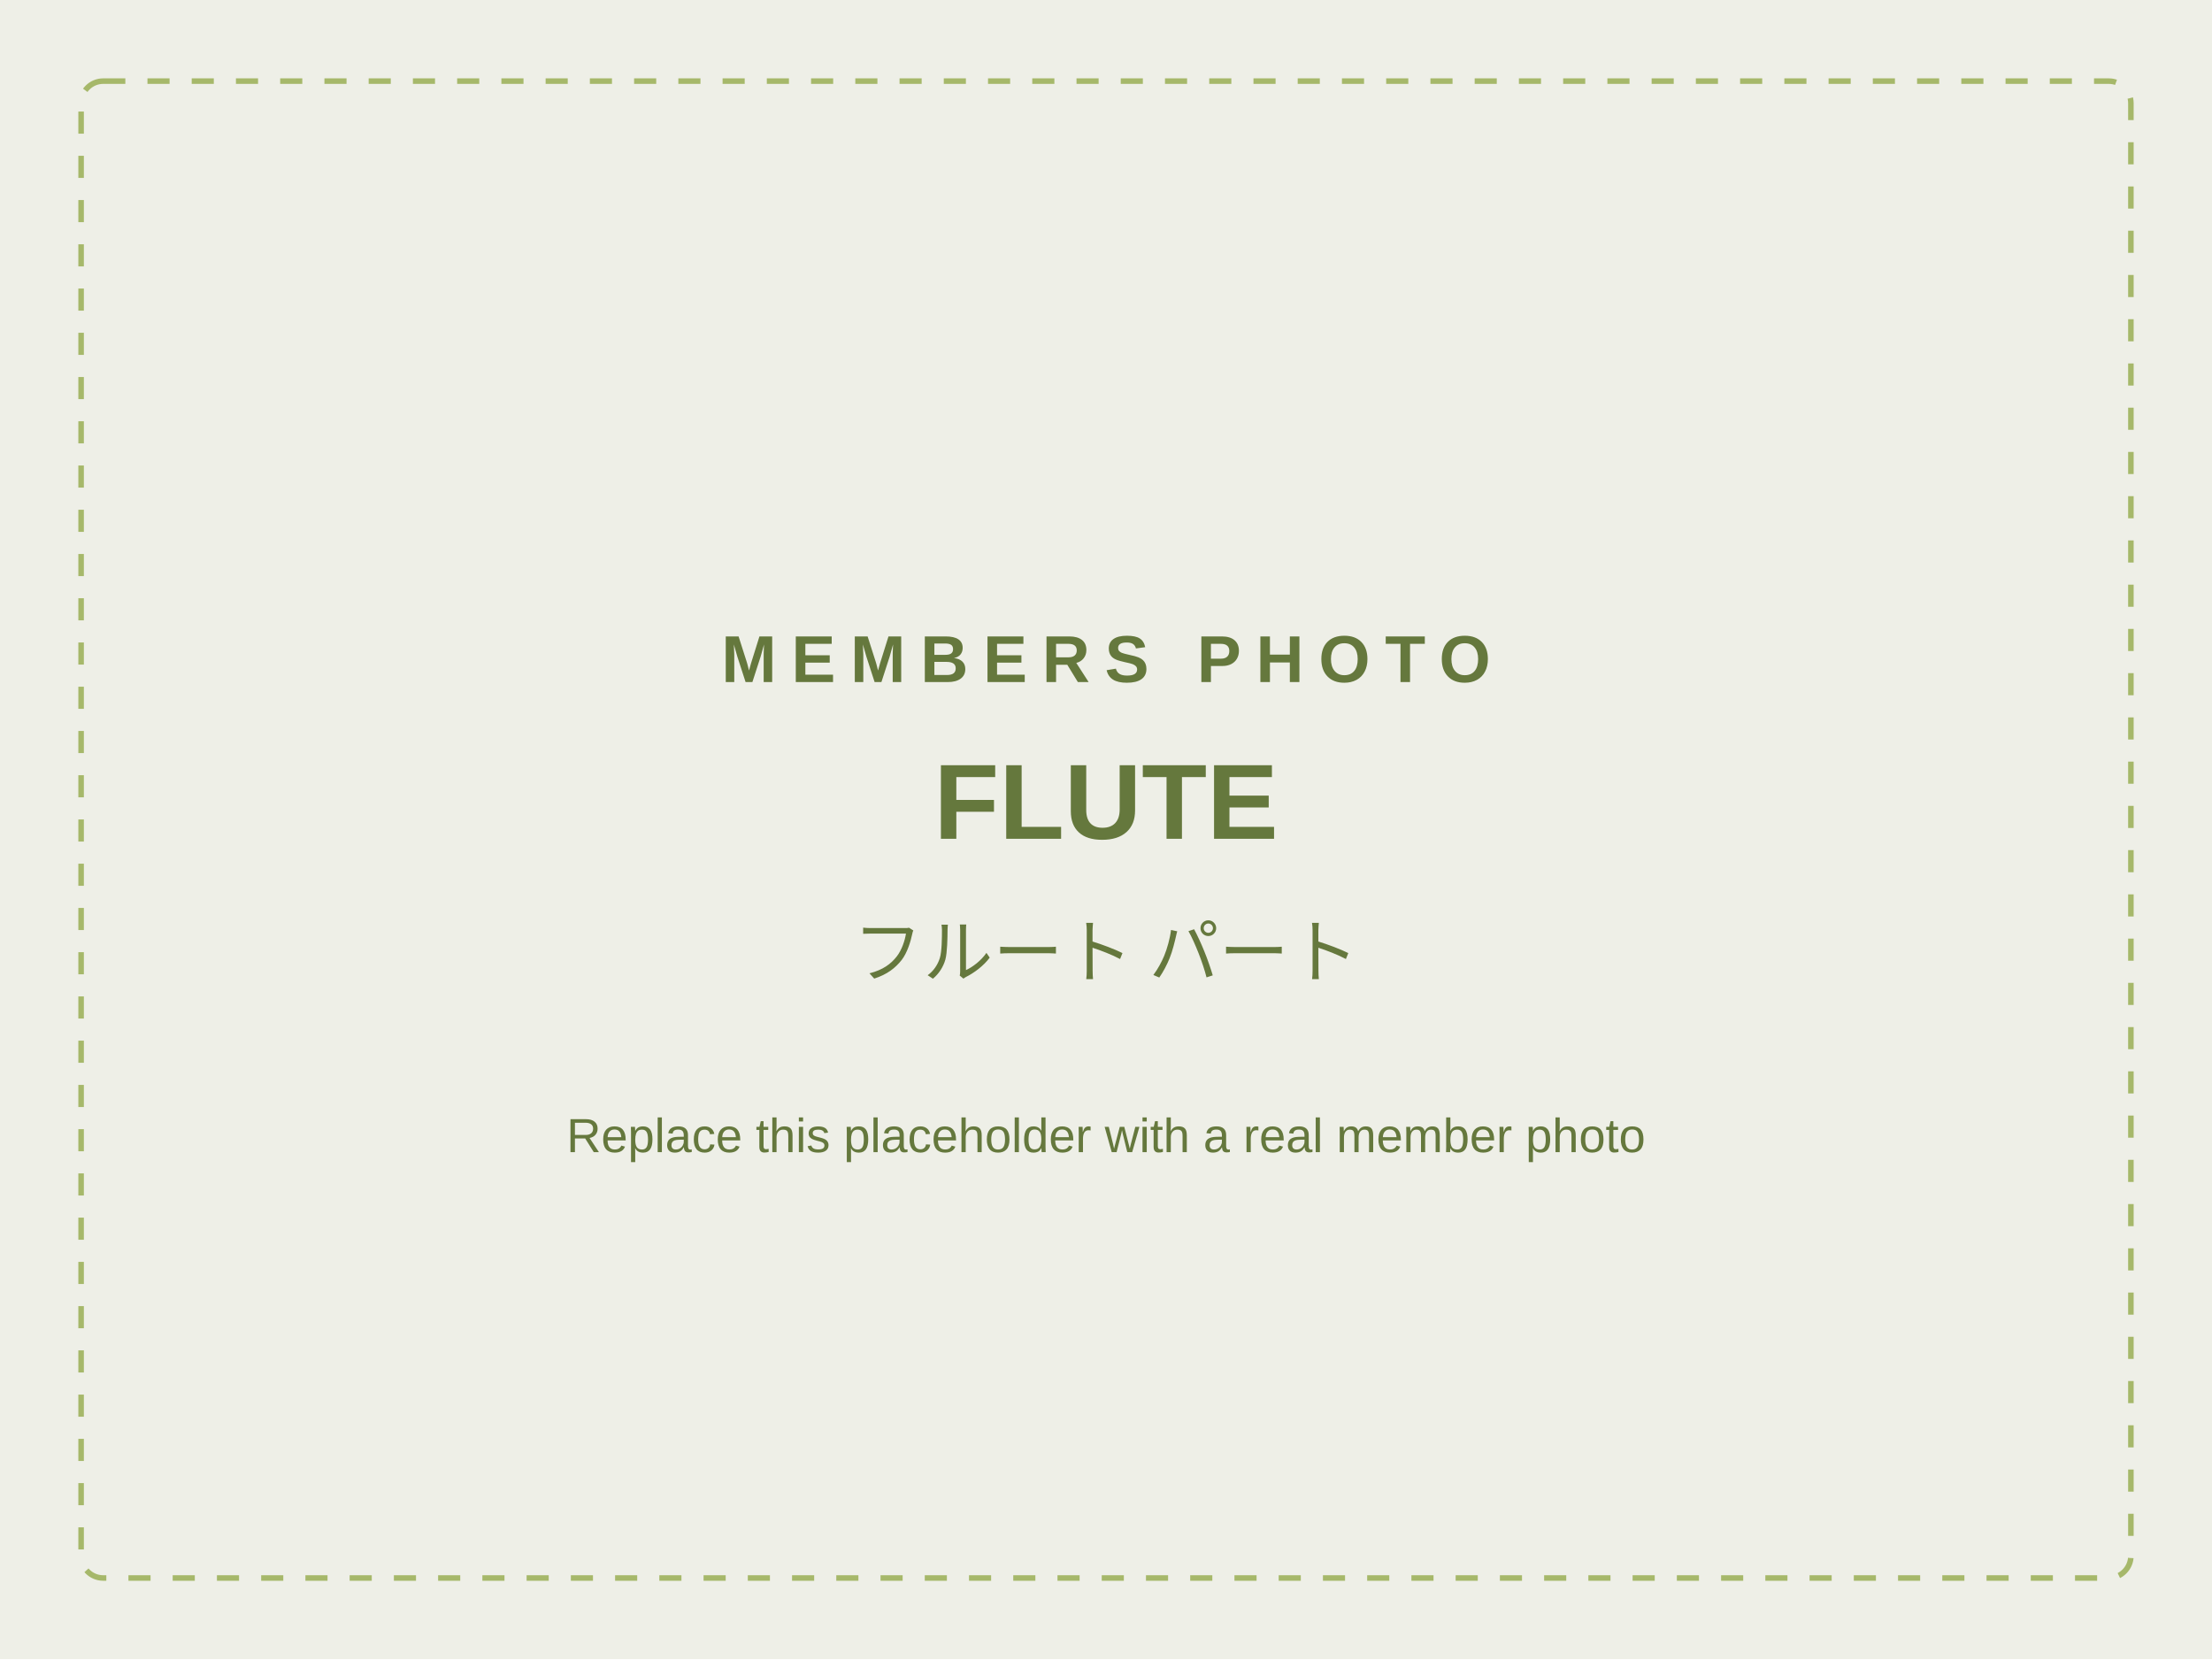
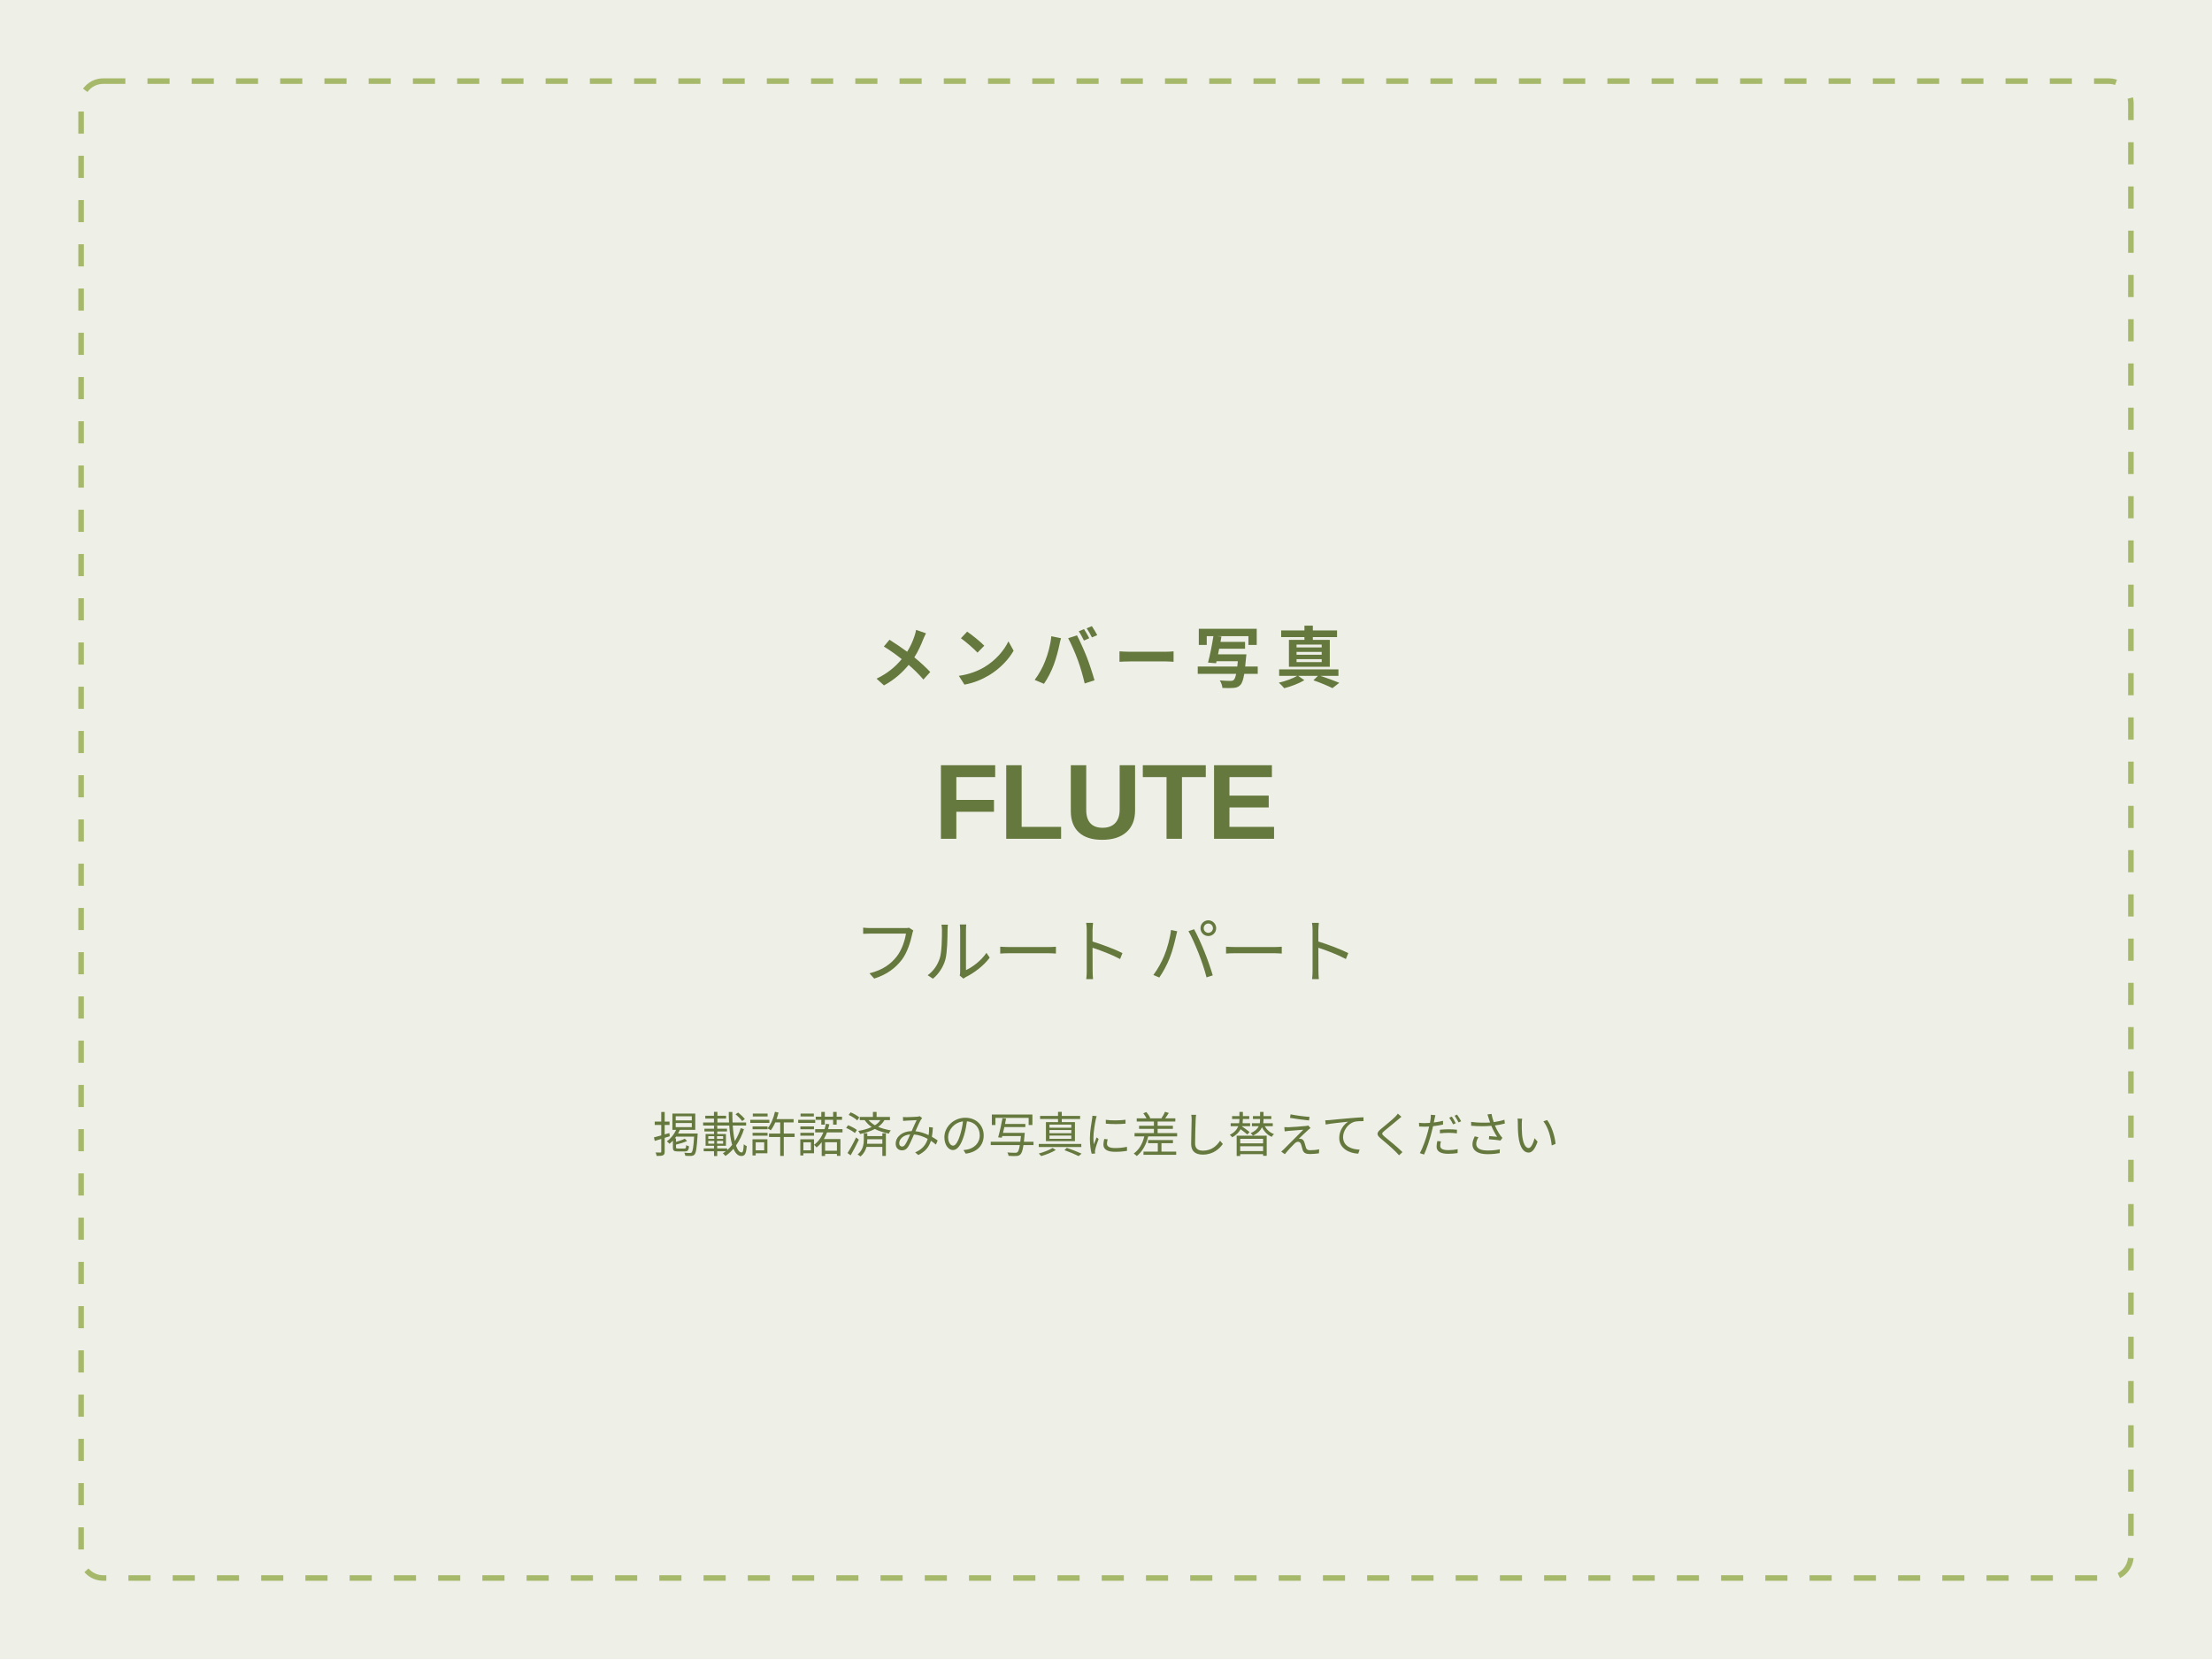
- <svg xmlns="http://www.w3.org/2000/svg" width="1200" height="900" viewBox="0 0 1200 900">
+ <svg xmlns="http://www.w3.org/2000/svg" width="1200" height="900" viewBox="0 0 1200 900" role="img" aria-labelledby="title desc">
  <rect width="1200" height="900" fill="#eeefe7" />
  <rect x="44" y="44" width="1112" height="812" rx="12" fill="none" stroke="#a6b86a" stroke-width="3" stroke-dasharray="12 12" />
  <g fill="#65783d" text-anchor="middle" font-family="Arial, sans-serif">
-     <text x="600" y="370" font-size="36" font-weight="700" letter-spacing="8">MEMBERS PHOTO</text>
+     <text x="600" y="370" font-size="36" font-weight="700" letter-spacing="8">メンバー写真</text>
    <text x="600" y="455" font-size="58" font-weight="700">FLUTE</text>
    <text x="600" y="530" font-size="38">フルート パート</text>
-     <text x="600" y="625" font-size="26">Replace this placeholder with a real member photo</text>
+     <text x="600" y="625" font-size="26">掲載許諾済みの写真に差し替えてください</text>
  </g>
</svg>
